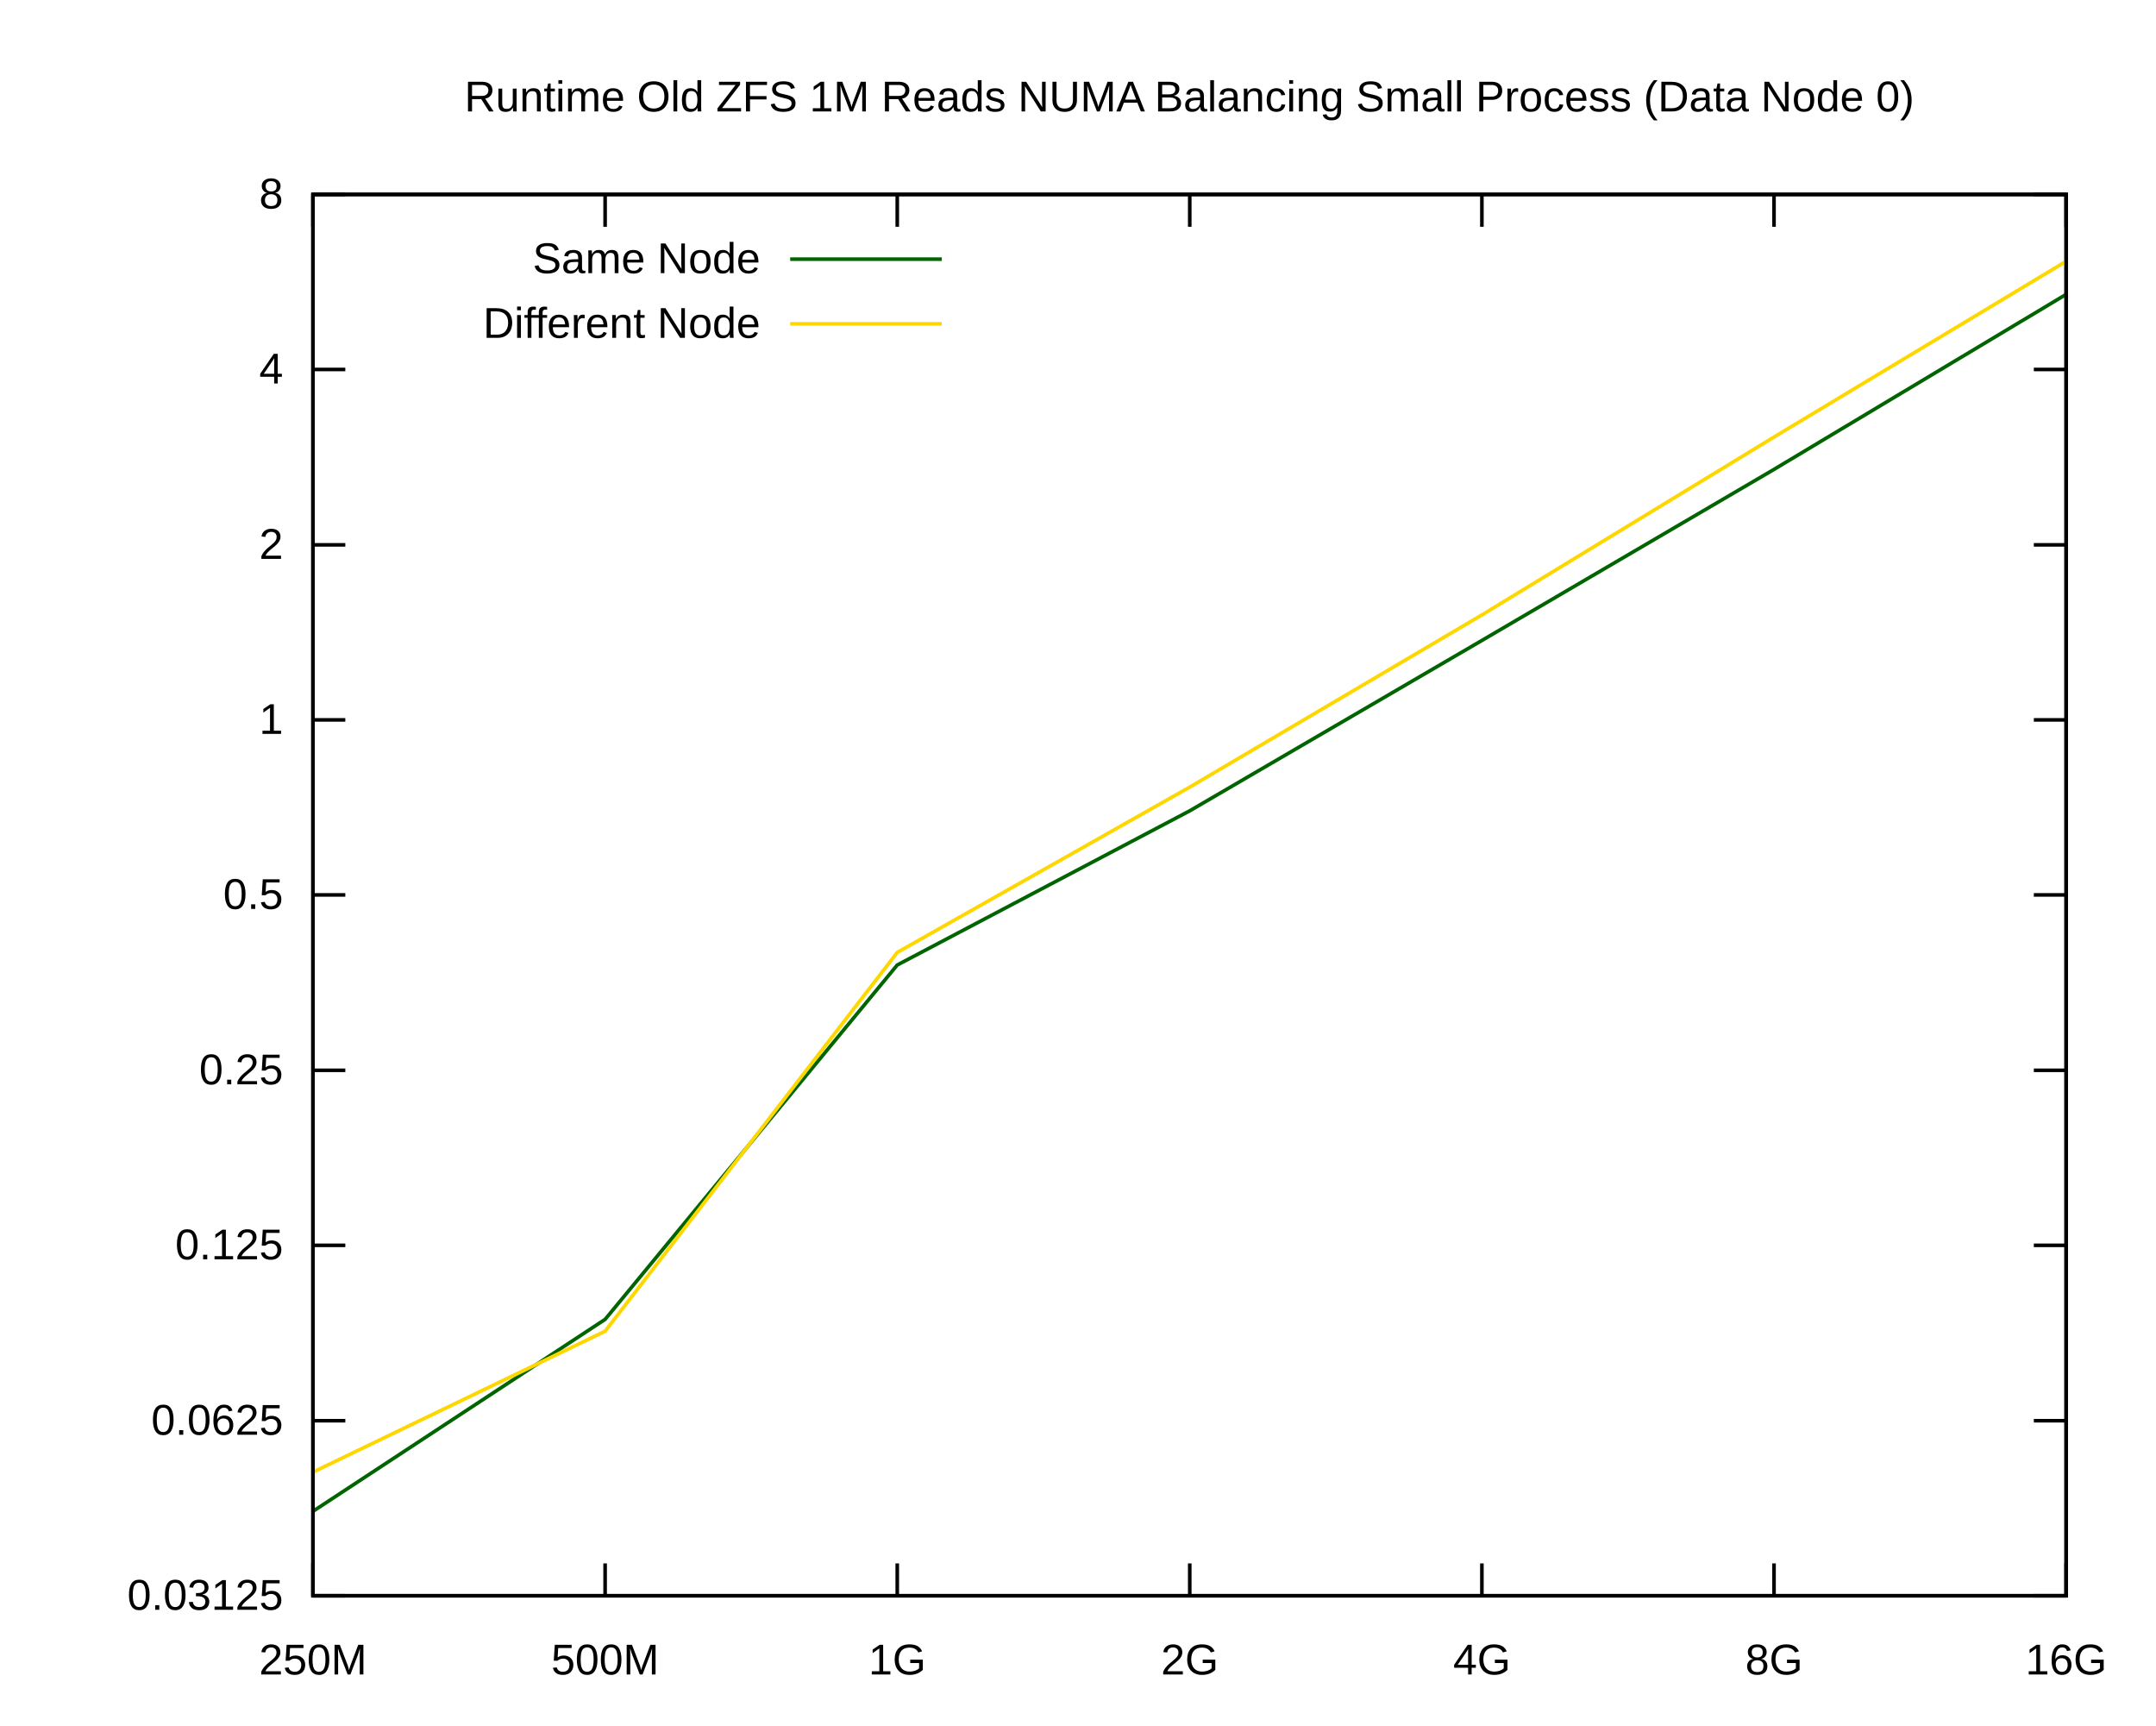
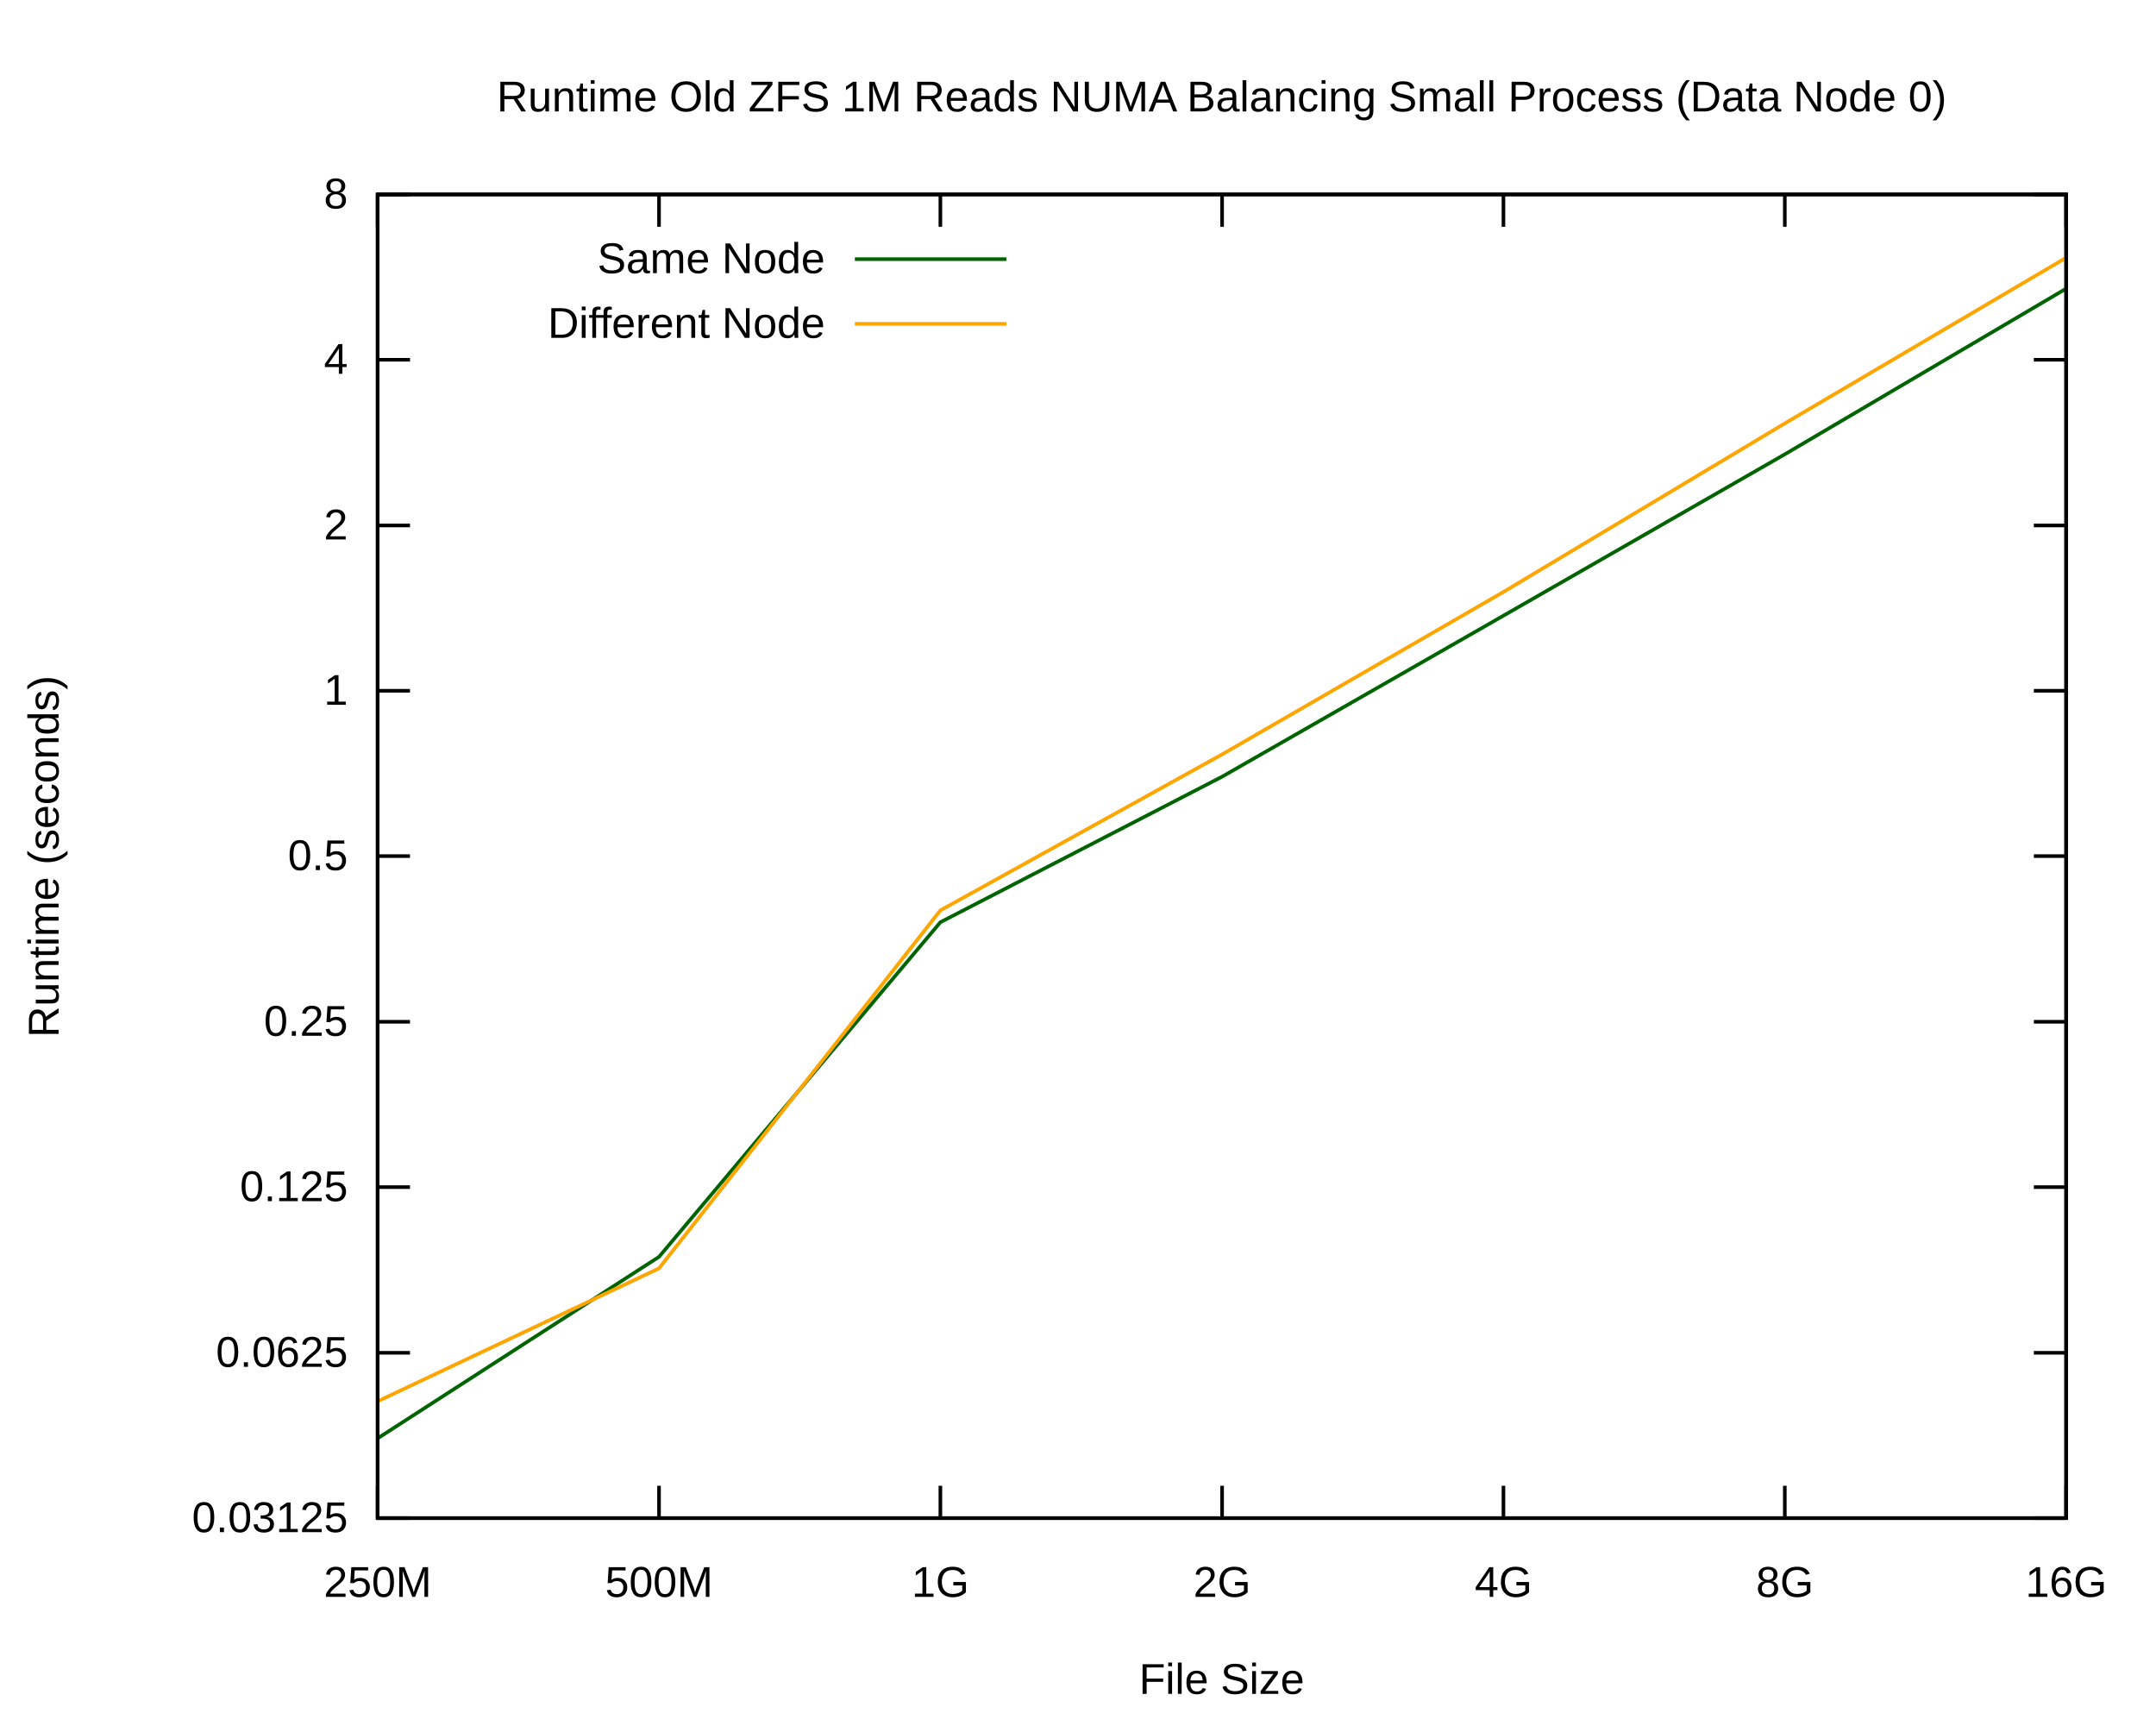
<svg xmlns="http://www.w3.org/2000/svg" xmlns:xlink="http://www.w3.org/1999/xlink" width="600" height="480" viewBox="0 0 600 480">
  <g id="gnuplot_canvas">
    <rect x="0" y="0" width="600" height="480" fill="none" />
    <defs>
      <circle id="gpDot" r="0.5" stroke-width="0.5" />
      <path id="gpPt0" stroke-width="0.222" stroke="currentColor" d="M-1,0 h2 M0,-1 v2" />
      <path id="gpPt1" stroke-width="0.222" stroke="currentColor" d="M-1,-1 L1,1 M1,-1 L-1,1" />
      <path id="gpPt2" stroke-width="0.222" stroke="currentColor" d="M-1,0 L1,0 M0,-1 L0,1 M-1,-1 L1,1 M-1,1 L1,-1" />
      <rect id="gpPt3" stroke-width="0.222" stroke="currentColor" x="-1" y="-1" width="2" height="2" />
      <rect id="gpPt4" stroke-width="0.222" stroke="currentColor" fill="currentColor" x="-1" y="-1" width="2" height="2" />
      <circle id="gpPt5" stroke-width="0.222" stroke="currentColor" cx="0" cy="0" r="1" />
      <use xlink:href="#gpPt5" id="gpPt6" fill="currentColor" stroke="none" />
      <path id="gpPt7" stroke-width="0.222" stroke="currentColor" d="M0,-1.33 L-1.33,0.67 L1.33,0.67 z" />
      <use xlink:href="#gpPt7" id="gpPt8" fill="currentColor" stroke="none" />
      <use xlink:href="#gpPt7" id="gpPt9" stroke="currentColor" transform="rotate(180)" />
      <use xlink:href="#gpPt9" id="gpPt10" fill="currentColor" stroke="none" />
      <use xlink:href="#gpPt3" id="gpPt11" stroke="currentColor" transform="rotate(45)" />
      <use xlink:href="#gpPt11" id="gpPt12" fill="currentColor" stroke="none" />
      <path id="gpPt13" stroke-width="0.222" stroke="currentColor" d="M0,1.330 L1.265,0.411 L0.782,-1.067 L-0.782,-1.076 L-1.265,0.411 z" />
      <use xlink:href="#gpPt13" id="gpPt14" fill="currentColor" stroke="none" />
      <filter id="textbox" filterUnits="objectBoundingBox" x="0" y="0" height="1" width="1">
        <feFlood flood-color="white" flood-opacity="1" result="bgnd" />
        <feComposite in="SourceGraphic" in2="bgnd" operator="atop" />
      </filter>
      <filter id="greybox" filterUnits="objectBoundingBox" x="0" y="0" height="1" width="1">
        <feFlood flood-color="lightgrey" flood-opacity="1" result="grey" />
        <feComposite in="SourceGraphic" in2="grey" operator="atop" />
      </filter>
    </defs>
    <g fill="none" color="white" stroke="currentColor" stroke-width="1.00" stroke-linecap="butt" stroke-linejoin="miter">
</g>
    <g fill="none" color="black" stroke="currentColor" stroke-width="1.00" stroke-linecap="butt" stroke-linejoin="miter">
-       <path stroke="black" d="M87.1,444.0 L96.1,444.0 M575.0,444.0 L566.0,444.0  " />
-       <g transform="translate(78.8,447.9)" stroke="none" fill="black" font-family="Arial" font-size="12.00" text-anchor="end">
+       <path stroke="black" d="M105.1,422.4 L114.1,422.4 M575.0,422.4 L566.0,422.4  " />
+       <g transform="translate(96.8,426.3)" stroke="none" fill="black" font-family="Arial" font-size="12.00" text-anchor="end">
        <text>
          <tspan font-family="Arial"> 0.03125</tspan>
        </text>
      </g>
    </g>
    <g fill="none" color="black" stroke="currentColor" stroke-width="1.00" stroke-linecap="butt" stroke-linejoin="miter">
-       <path stroke="black" d="M87.1,395.3 L96.1,395.3 M575.0,395.3 L566.0,395.3  " />
-       <g transform="translate(78.8,399.2)" stroke="none" fill="black" font-family="Arial" font-size="12.00" text-anchor="end">
+       <path stroke="black" d="M105.1,376.4 L114.1,376.4 M575.0,376.4 L566.0,376.4  " />
+       <g transform="translate(96.8,380.3)" stroke="none" fill="black" font-family="Arial" font-size="12.00" text-anchor="end">
        <text>
          <tspan font-family="Arial"> 0.0625</tspan>
        </text>
      </g>
    </g>
    <g fill="none" color="black" stroke="currentColor" stroke-width="1.00" stroke-linecap="butt" stroke-linejoin="miter">
-       <path stroke="black" d="M87.1,346.5 L96.1,346.5 M575.0,346.5 L566.0,346.5  " />
-       <g transform="translate(78.8,350.4)" stroke="none" fill="black" font-family="Arial" font-size="12.00" text-anchor="end">
+       <path stroke="black" d="M105.1,330.3 L114.1,330.3 M575.0,330.3 L566.0,330.3  " />
+       <g transform="translate(96.8,334.2)" stroke="none" fill="black" font-family="Arial" font-size="12.00" text-anchor="end">
        <text>
          <tspan font-family="Arial"> 0.125</tspan>
        </text>
      </g>
    </g>
    <g fill="none" color="black" stroke="currentColor" stroke-width="1.00" stroke-linecap="butt" stroke-linejoin="miter">
-       <path stroke="black" d="M87.1,297.8 L96.1,297.8 M575.0,297.8 L566.0,297.8  " />
-       <g transform="translate(78.8,301.7)" stroke="none" fill="black" font-family="Arial" font-size="12.00" text-anchor="end">
+       <path stroke="black" d="M105.1,284.3 L114.1,284.3 M575.0,284.3 L566.0,284.3  " />
+       <g transform="translate(96.8,288.2)" stroke="none" fill="black" font-family="Arial" font-size="12.00" text-anchor="end">
        <text>
          <tspan font-family="Arial"> 0.25</tspan>
        </text>
      </g>
    </g>
    <g fill="none" color="black" stroke="currentColor" stroke-width="1.00" stroke-linecap="butt" stroke-linejoin="miter">
-       <path stroke="black" d="M87.1,249.0 L96.1,249.0 M575.0,249.0 L566.0,249.0  " />
-       <g transform="translate(78.8,252.9)" stroke="none" fill="black" font-family="Arial" font-size="12.00" text-anchor="end">
+       <path stroke="black" d="M105.1,238.2 L114.1,238.2 M575.0,238.2 L566.0,238.2  " />
+       <g transform="translate(96.8,242.1)" stroke="none" fill="black" font-family="Arial" font-size="12.00" text-anchor="end">
        <text>
          <tspan font-family="Arial"> 0.5</tspan>
        </text>
      </g>
    </g>
    <g fill="none" color="black" stroke="currentColor" stroke-width="1.00" stroke-linecap="butt" stroke-linejoin="miter">
-       <path stroke="black" d="M87.1,200.3 L96.1,200.3 M575.0,200.3 L566.0,200.3  " />
-       <g transform="translate(78.8,204.2)" stroke="none" fill="black" font-family="Arial" font-size="12.00" text-anchor="end">
+       <path stroke="black" d="M105.1,192.2 L114.1,192.2 M575.0,192.2 L566.0,192.2  " />
+       <g transform="translate(96.8,196.1)" stroke="none" fill="black" font-family="Arial" font-size="12.00" text-anchor="end">
        <text>
          <tspan font-family="Arial"> 1</tspan>
        </text>
      </g>
    </g>
    <g fill="none" color="black" stroke="currentColor" stroke-width="1.00" stroke-linecap="butt" stroke-linejoin="miter">
-       <path stroke="black" d="M87.1,151.6 L96.1,151.6 M575.0,151.6 L566.0,151.6  " />
-       <g transform="translate(78.8,155.5)" stroke="none" fill="black" font-family="Arial" font-size="12.00" text-anchor="end">
+       <path stroke="black" d="M105.1,146.2 L114.1,146.2 M575.0,146.2 L566.0,146.2  " />
+       <g transform="translate(96.8,150.1)" stroke="none" fill="black" font-family="Arial" font-size="12.00" text-anchor="end">
        <text>
          <tspan font-family="Arial"> 2</tspan>
        </text>
      </g>
    </g>
    <g fill="none" color="black" stroke="currentColor" stroke-width="1.00" stroke-linecap="butt" stroke-linejoin="miter">
-       <path stroke="black" d="M87.1,102.8 L96.1,102.8 M575.0,102.8 L566.0,102.8  " />
-       <g transform="translate(78.8,106.7)" stroke="none" fill="black" font-family="Arial" font-size="12.00" text-anchor="end">
+       <path stroke="black" d="M105.1,100.1 L114.1,100.1 M575.0,100.1 L566.0,100.1  " />
+       <g transform="translate(96.8,104.0)" stroke="none" fill="black" font-family="Arial" font-size="12.00" text-anchor="end">
        <text>
          <tspan font-family="Arial"> 4</tspan>
        </text>
      </g>
    </g>
    <g fill="none" color="black" stroke="currentColor" stroke-width="1.00" stroke-linecap="butt" stroke-linejoin="miter">
-       <path stroke="black" d="M87.1,54.1 L96.1,54.1 M575.0,54.1 L566.0,54.1  " />
-       <g transform="translate(78.8,58.0)" stroke="none" fill="black" font-family="Arial" font-size="12.00" text-anchor="end">
+       <path stroke="black" d="M105.1,54.1 L114.1,54.1 M575.0,54.1 L566.0,54.1  " />
+       <g transform="translate(96.8,58.0)" stroke="none" fill="black" font-family="Arial" font-size="12.00" text-anchor="end">
        <text>
          <tspan font-family="Arial"> 8</tspan>
        </text>
      </g>
    </g>
    <g fill="none" color="black" stroke="currentColor" stroke-width="1.00" stroke-linecap="butt" stroke-linejoin="miter">
-       <path stroke="black" d="M87.1,444.0 L87.1,435.0 M87.1,54.1 L87.1,63.1  " />
-       <g transform="translate(87.1,465.9)" stroke="none" fill="black" font-family="Arial" font-size="12.00" text-anchor="middle">
+       <path stroke="black" d="M105.1,422.4 L105.1,413.4 M105.1,54.1 L105.1,63.1  " />
+       <g transform="translate(105.1,444.3)" stroke="none" fill="black" font-family="Arial" font-size="12.00" text-anchor="middle">
        <text>
          <tspan font-family="Arial">250M</tspan>
        </text>
      </g>
    </g>
    <g fill="none" color="black" stroke="currentColor" stroke-width="1.00" stroke-linecap="butt" stroke-linejoin="miter">
-       <path stroke="black" d="M168.4,444.0 L168.4,435.0 M168.4,54.1 L168.4,63.1  " />
-       <g transform="translate(168.4,465.9)" stroke="none" fill="black" font-family="Arial" font-size="12.00" text-anchor="middle">
+       <path stroke="black" d="M183.4,422.4 L183.4,413.4 M183.4,54.1 L183.4,63.1  " />
+       <g transform="translate(183.4,444.3)" stroke="none" fill="black" font-family="Arial" font-size="12.00" text-anchor="middle">
        <text>
          <tspan font-family="Arial">500M</tspan>
        </text>
      </g>
    </g>
    <g fill="none" color="black" stroke="currentColor" stroke-width="1.00" stroke-linecap="butt" stroke-linejoin="miter">
-       <path stroke="black" d="M249.7,444.0 L249.7,435.0 M249.7,54.1 L249.7,63.1  " />
-       <g transform="translate(249.7,465.9)" stroke="none" fill="black" font-family="Arial" font-size="12.00" text-anchor="middle">
+       <path stroke="black" d="M261.7,422.4 L261.7,413.4 M261.7,54.1 L261.7,63.1  " />
+       <g transform="translate(261.7,444.3)" stroke="none" fill="black" font-family="Arial" font-size="12.00" text-anchor="middle">
        <text>
          <tspan font-family="Arial">1G</tspan>
        </text>
      </g>
    </g>
    <g fill="none" color="black" stroke="currentColor" stroke-width="1.00" stroke-linecap="butt" stroke-linejoin="miter">
-       <path stroke="black" d="M331.1,444.0 L331.1,435.0 M331.1,54.1 L331.1,63.1  " />
-       <g transform="translate(331.1,465.9)" stroke="none" fill="black" font-family="Arial" font-size="12.00" text-anchor="middle">
+       <path stroke="black" d="M340.1,422.4 L340.1,413.4 M340.1,54.1 L340.1,63.1  " />
+       <g transform="translate(340.1,444.3)" stroke="none" fill="black" font-family="Arial" font-size="12.00" text-anchor="middle">
        <text>
          <tspan font-family="Arial">2G</tspan>
        </text>
      </g>
    </g>
    <g fill="none" color="black" stroke="currentColor" stroke-width="1.00" stroke-linecap="butt" stroke-linejoin="miter">
-       <path stroke="black" d="M412.4,444.0 L412.4,435.0 M412.4,54.1 L412.4,63.1  " />
-       <g transform="translate(412.4,465.9)" stroke="none" fill="black" font-family="Arial" font-size="12.00" text-anchor="middle">
+       <path stroke="black" d="M418.4,422.4 L418.4,413.4 M418.4,54.1 L418.4,63.1  " />
+       <g transform="translate(418.4,444.3)" stroke="none" fill="black" font-family="Arial" font-size="12.00" text-anchor="middle">
        <text>
          <tspan font-family="Arial">4G</tspan>
        </text>
      </g>
    </g>
    <g fill="none" color="black" stroke="currentColor" stroke-width="1.00" stroke-linecap="butt" stroke-linejoin="miter">
-       <path stroke="black" d="M493.7,444.0 L493.7,435.0 M493.7,54.1 L493.7,63.1  " />
-       <g transform="translate(493.7,465.9)" stroke="none" fill="black" font-family="Arial" font-size="12.00" text-anchor="middle">
+       <path stroke="black" d="M496.7,422.4 L496.7,413.4 M496.7,54.1 L496.7,63.1  " />
+       <g transform="translate(496.7,444.3)" stroke="none" fill="black" font-family="Arial" font-size="12.00" text-anchor="middle">
        <text>
          <tspan font-family="Arial">8G</tspan>
        </text>
      </g>
    </g>
    <g fill="none" color="black" stroke="currentColor" stroke-width="1.00" stroke-linecap="butt" stroke-linejoin="miter">
-       <path stroke="black" d="M575.0,444.0 L575.0,435.0 M575.0,54.1 L575.0,63.1  " />
-       <g transform="translate(575.0,465.9)" stroke="none" fill="black" font-family="Arial" font-size="12.00" text-anchor="middle">
+       <path stroke="black" d="M575.0,422.4 L575.0,413.4 M575.0,54.1 L575.0,63.1  " />
+       <g transform="translate(575.0,444.3)" stroke="none" fill="black" font-family="Arial" font-size="12.00" text-anchor="middle">
        <text>
          <tspan font-family="Arial">16G</tspan>
        </text>
      </g>
    </g>
    <g fill="none" color="black" stroke="currentColor" stroke-width="1.00" stroke-linecap="butt" stroke-linejoin="miter">
</g>
    <g fill="none" color="black" stroke="currentColor" stroke-width="1.00" stroke-linecap="butt" stroke-linejoin="miter">
-       <path stroke="black" d="M87.1,54.1 L87.1,444.0 L575.0,444.0 L575.0,54.1 L87.1,54.1 Z  " />
-     </g>
-     <g fill="none" color="black" stroke="currentColor" stroke-width="1.00" stroke-linecap="butt" stroke-linejoin="miter">
-       <g transform="translate(331.0,31.0)" stroke="none" fill="black" font-family="Arial" font-size="12.00" text-anchor="middle">
+       <path stroke="black" d="M105.1,54.1 L105.1,422.4 L575.0,422.4 L575.0,54.1 L105.1,54.1 Z  " />
+     </g>
+     <g fill="none" color="black" stroke="currentColor" stroke-width="1.00" stroke-linecap="butt" stroke-linejoin="miter">
+       <g transform="translate(16.3,238.3) rotate(270)" stroke="none" fill="black" font-family="Arial" font-size="12.00" text-anchor="middle">
+         <text>
+           <tspan font-family="Arial">Runtime (seconds)</tspan>
+         </text>
+       </g>
+     </g>
+     <g fill="none" color="black" stroke="currentColor" stroke-width="1.00" stroke-linecap="butt" stroke-linejoin="miter">
+       <g transform="translate(340.0,471.3)" stroke="none" fill="black" font-family="Arial" font-size="12.00" text-anchor="middle">
+         <text>
+           <tspan font-family="Arial">File Size</tspan>
+         </text>
+       </g>
+     </g>
+     <g fill="none" color="black" stroke="currentColor" stroke-width="1.00" stroke-linecap="butt" stroke-linejoin="miter">
+       <g transform="translate(340.0,31.0)" stroke="none" fill="black" font-family="Arial" font-size="12.00" text-anchor="middle">
        <text>
          <tspan font-family="Arial">Runtime Old ZFS 1M Reads NUMA Balancing Small Process (Data Node 0)</tspan>
        </text>
      </g>
    </g>
    <g id="gnuplot_plot_1">
      <g fill="none" color="black" stroke="currentColor" stroke-width="1.00" stroke-linecap="butt" stroke-linejoin="miter">
-         <g transform="translate(211.6,76.0)" stroke="none" fill="black" font-family="Arial" font-size="12.00" text-anchor="end">
+         <g transform="translate(229.6,76.0)" stroke="none" fill="black" font-family="Arial" font-size="12.00" text-anchor="end">
          <text>
            <tspan font-family="Arial">Same Node</tspan>
          </text>
        </g>
      </g>
      <g fill="none" color="black" stroke="currentColor" stroke-width="1.00" stroke-linecap="butt" stroke-linejoin="miter">
-         <path stroke="rgb(  0, 100,   0)" d="M219.9,72.1 L262.1,72.1 M87.1,420.5 L168.4,367.1 L249.7,268.5 L331.1,225.6 L412.4,178.2 L493.7,130.6   L575.0,81.9  " />
+         <path stroke="rgb(  0, 100,   0)" d="M237.9,72.1 L280.1,72.1 M105.1,400.2 L183.4,349.7 L261.7,256.6 L340.1,216.1 L418.4,171.3 L496.7,126.4   L575.0,80.3  " />
      </g>
    </g>
    <g id="gnuplot_plot_2">
      <g fill="none" color="black" stroke="currentColor" stroke-width="1.00" stroke-linecap="butt" stroke-linejoin="miter">
-         <g transform="translate(211.6,94.0)" stroke="none" fill="black" font-family="Arial" font-size="12.00" text-anchor="end">
+         <g transform="translate(229.6,94.0)" stroke="none" fill="black" font-family="Arial" font-size="12.00" text-anchor="end">
          <text>
            <tspan font-family="Arial">Different Node</tspan>
          </text>
        </g>
      </g>
      <g fill="none" color="black" stroke="currentColor" stroke-width="1.00" stroke-linecap="butt" stroke-linejoin="miter">
-         <path stroke="rgb(255, 215,   0)" d="M219.9,90.1 L262.1,90.1 M87.1,409.6 L168.4,370.4 L249.7,265.0 L331.1,219.0 L412.4,171.1 L493.7,121.6   L575.0,72.7  " />
-       </g>
-     </g>
-     <g fill="none" color="white" stroke="rgb(255, 215,   0)" stroke-width="2.00" stroke-linecap="butt" stroke-linejoin="miter">
+         <path stroke="rgb(255, 165,   0)" d="M237.9,90.1 L280.1,90.1 M105.1,389.9 L183.4,352.9 L261.7,253.3 L340.1,209.9 L418.4,164.7 L496.7,117.8   L575.0,71.7  " />
+       </g>
+     </g>
+     <g fill="none" color="white" stroke="rgb(255, 165,   0)" stroke-width="2.00" stroke-linecap="butt" stroke-linejoin="miter">
</g>
    <g fill="none" color="black" stroke="currentColor" stroke-width="2.00" stroke-linecap="butt" stroke-linejoin="miter">
</g>
    <g fill="none" color="black" stroke="black" stroke-width="1.00" stroke-linecap="butt" stroke-linejoin="miter">
</g>
    <g fill="none" color="black" stroke="currentColor" stroke-width="1.00" stroke-linecap="butt" stroke-linejoin="miter">
-       <path stroke="black" d="M87.1,54.1 L87.1,444.0 L575.0,444.0 L575.0,54.1 L87.1,54.1 Z  " />
+       <path stroke="black" d="M105.1,54.1 L105.1,422.4 L575.0,422.4 L575.0,54.1 L105.1,54.1 Z  " />
    </g>
    <g fill="none" color="black" stroke="currentColor" stroke-width="1.00" stroke-linecap="butt" stroke-linejoin="miter">
</g>
  </g>
</svg>
